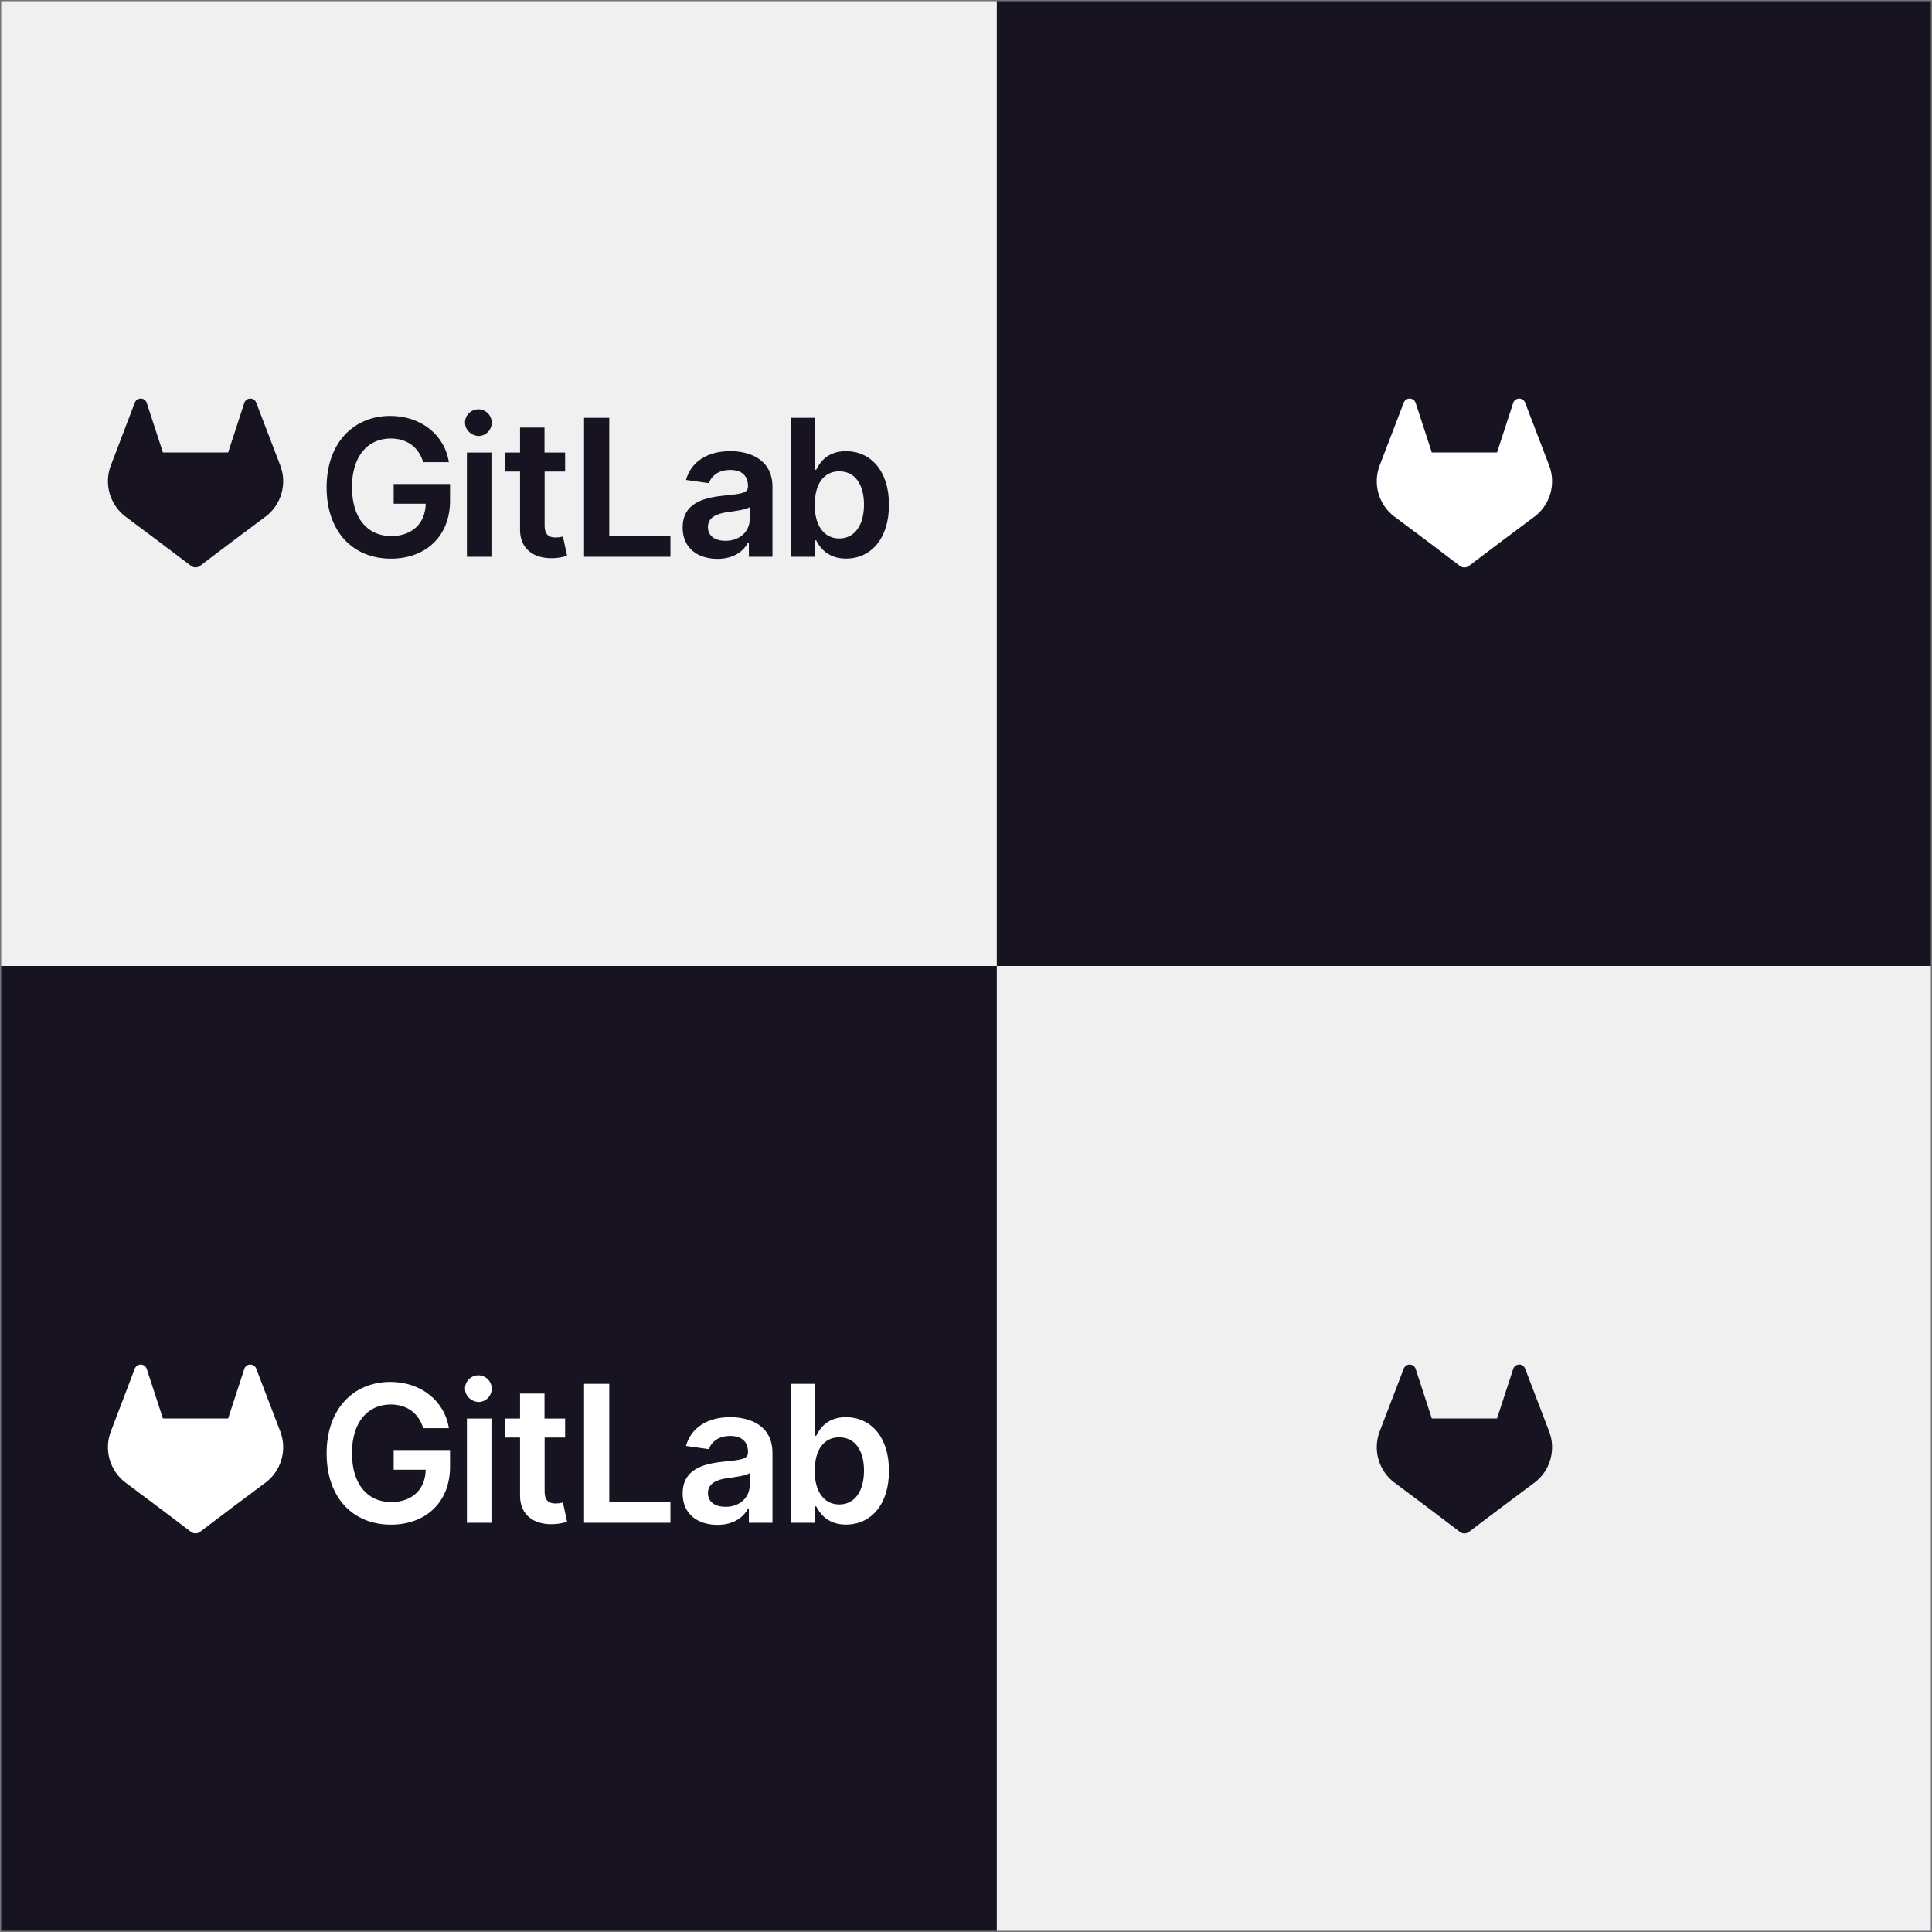
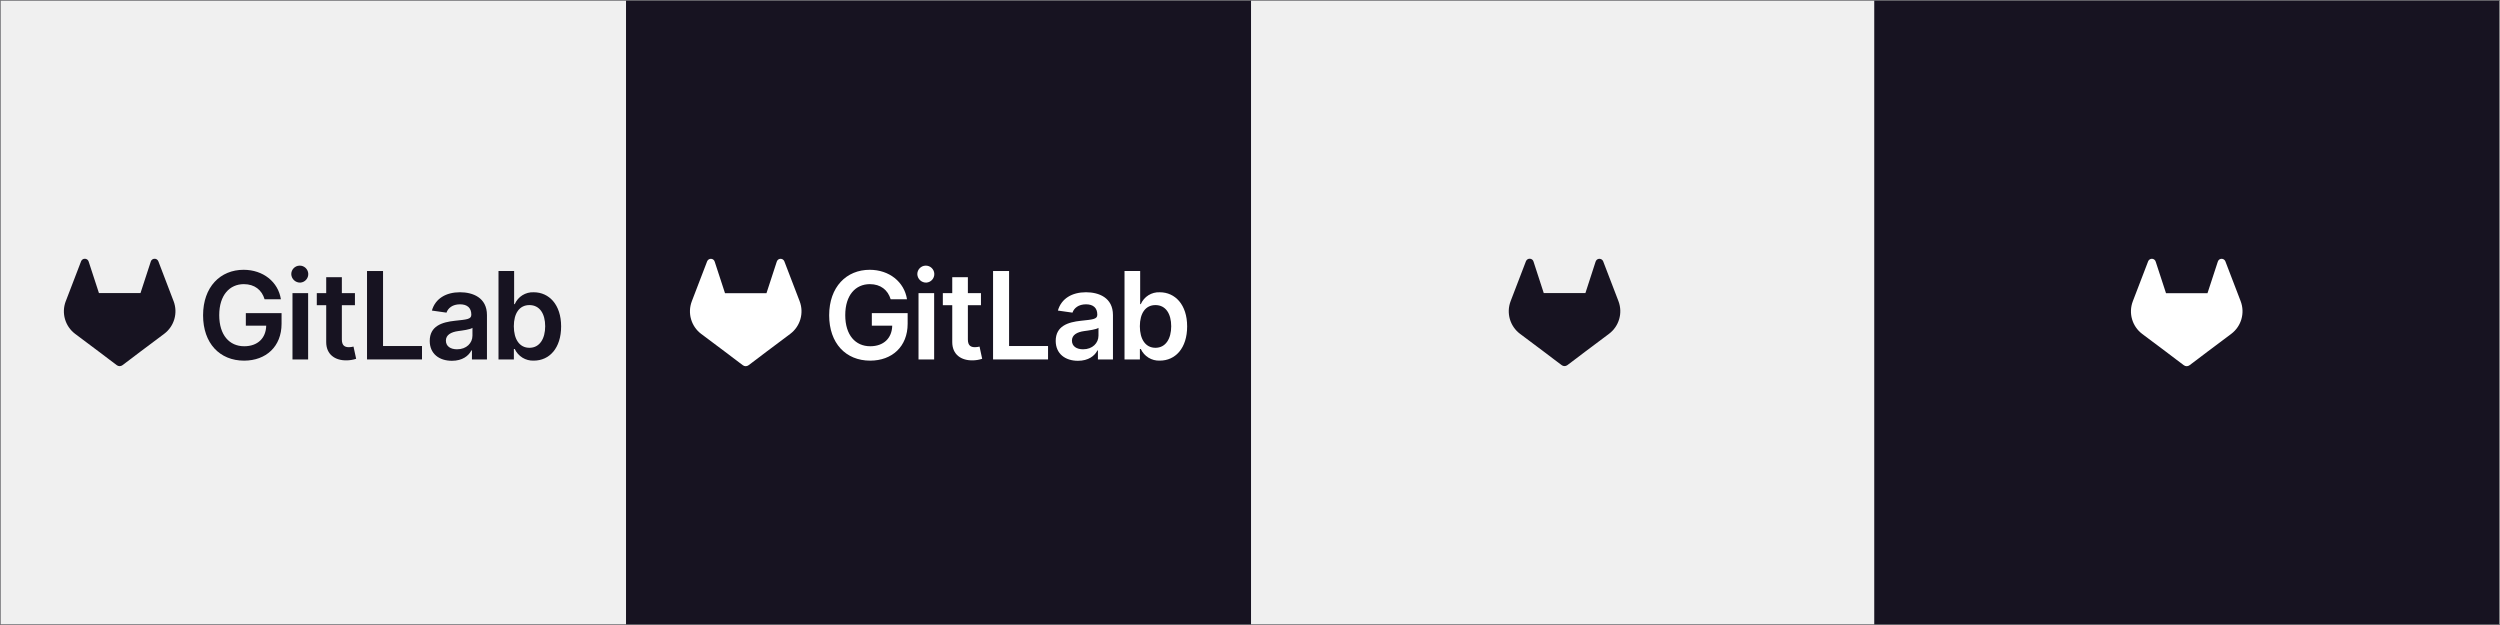
- <svg xmlns="http://www.w3.org/2000/svg" viewBox="0 0 1200 1200">
+ <svg xmlns="http://www.w3.org/2000/svg" viewBox="0 0 1200 300">
  <defs>
-     <style>.cls-1{fill:#171321}.cls-2{fill:#fff}</style>
+     <style>.cls-1{fill:#171321;}.cls-2{fill:#fff;}.cls-3{fill:#737477;}</style>
  </defs>
  <g id="Layer_2" data-name="Layer 2">
    <g id="DO_NOT_EXPORT" data-name="DO NOT EXPORT">
-       <path class="cls-1" d="M0 600h619.13v600H0zM619.13 0H1200v600H619.13z" />
-       <path class="cls-2" d="m174.07 889.07-.15-.39L159.1 850a3.82 3.82 0 0 0-1.53-1.84 3.91 3.91 0 0 0-4.56.25 3.9 3.9 0 0 0-1.32 2l-10 30.64h-40.5l-10-30.64a3.82 3.82 0 0 0-1.31-2 3.91 3.91 0 0 0-4.56-.25 3.82 3.82 0 0 0-1.55 1.84L69 888.68l-.15.39a27.53 27.53 0 0 0 9.13 31.81l.14.1 22.58 16.91 11.17 8.45 6.8 5.14a4.58 4.58 0 0 0 5.53 0l6.8-5.14 11.17-8.45 22.72-17h.05a27.53 27.53 0 0 0 9.13-31.82ZM262.86 887.07h15.93c-2.65-16.94-17.32-28.74-36.4-28.74-22.59 0-39.53 16.6-39.53 44.41 0 27.31 16.18 44.25 40 44.25 21.36 0 36.66-13.74 36.66-36v-10.35h-35v12.22h19.89c-.25 12.3-8.47 20.1-21.45 20.1-14.45 0-24.35-10.83-24.35-30.39s10.07-30.21 24-30.21c10.39 0 17.47 5.56 20.25 14.71ZM290 945.81h15.25v-64.73H290Zm7.67-75a8.3 8.3 0 1 0-8.85-8.25c.04 4.57 4 8.27 8.89 8.27ZM351 881.08h-12.8v-15.5H323v15.5h-9.19v11.8H323v36c-.09 12.18 8.76 18.16 20.22 17.82a30.78 30.78 0 0 0 9-1.51l-2.57-11.93a19 19 0 0 1-4.47.59c-3.83 0-6.91-1.35-6.91-7.5v-33.47H351ZM362.77 945.81h53.65V932.7h-38v-73.19h-15.65ZM445.63 947.11c10.16 0 16.22-4.76 19-10.19h.51v8.89h14.66v-43.32c0-17.11-13.94-22.25-26.29-22.25-13.61 0-24.06 6.07-27.43 17.87l14.24 2c1.52-4.42 5.82-8.22 13.27-8.22 7.08 0 11 3.63 11 10v.25c0 4.39-4.59 4.6-16 5.82C436 909.32 424 913.07 424 927.65c0 12.72 9.28 19.46 21.63 19.46Zm5-11.2c-6.37 0-10.92-2.91-10.92-8.52 0-5.85 5.1-8.3 11.93-9.27 4-.54 12-1.56 14-3.16v7.63c.01 7.21-5.81 13.32-14.99 13.32ZM491.06 945.81h15v-10.2h.88c2.4 4.72 7.42 11.34 18.54 11.34 15.26 0 26.68-12.1 26.68-33.42 0-21.57-11.76-33.29-26.72-33.29-11.42 0-16.18 6.87-18.5 11.55h-.63v-32.28h-15.25Zm15-32.36c0-12.56 5.39-20.69 15.21-20.69 10.15 0 15.38 8.63 15.38 20.69s-5.31 21-15.38 21c-9.78-.02-15.27-8.45-15.27-21Z" />
-       <path class="cls-1" d="m174.07 289.07-.15-.39L159.1 250a3.82 3.82 0 0 0-1.53-1.84 3.91 3.91 0 0 0-4.56.25 3.9 3.9 0 0 0-1.32 2l-10 30.64h-40.5l-10-30.64a3.82 3.82 0 0 0-1.31-2 3.91 3.91 0 0 0-4.56-.25 3.82 3.82 0 0 0-1.55 1.84L69 288.68l-.15.39a27.53 27.53 0 0 0 9.13 31.81l.14.1 22.58 16.91 11.17 8.45 6.8 5.14a4.58 4.58 0 0 0 5.53 0l6.8-5.14 11.17-8.45 22.72-17h.05a27.53 27.53 0 0 0 9.13-31.82ZM262.86 287.07h15.93c-2.65-16.94-17.32-28.74-36.4-28.74-22.59 0-39.53 16.6-39.53 44.41 0 27.31 16.18 44.25 40 44.25 21.36 0 36.66-13.74 36.66-36v-10.35h-35v12.22h19.89c-.25 12.3-8.47 20.1-21.45 20.1-14.45 0-24.35-10.83-24.35-30.39s10.07-30.21 24-30.21c10.39 0 17.47 5.56 20.25 14.71ZM290 345.81h15.25v-64.73H290Zm7.67-75a8.3 8.3 0 1 0-8.85-8.25c.04 4.57 4 8.27 8.89 8.27ZM351 281.08h-12.8v-15.5H323v15.5h-9.19v11.8H323v36c-.09 12.18 8.76 18.16 20.22 17.82a30.78 30.78 0 0 0 9-1.51l-2.57-11.93a19 19 0 0 1-4.47.59c-3.83 0-6.91-1.35-6.91-7.5v-33.47H351ZM362.77 345.81h53.65V332.7h-38v-73.19h-15.65ZM445.63 347.11c10.16 0 16.22-4.76 19-10.19h.51v8.89h14.66v-43.32c0-17.11-13.94-22.25-26.29-22.25-13.61 0-24.06 6.07-27.43 17.87l14.24 2c1.52-4.42 5.82-8.22 13.27-8.22 7.08 0 11 3.63 11 10v.25c0 4.39-4.59 4.6-16 5.82C436 309.32 424 313.07 424 327.65c0 12.72 9.28 19.46 21.63 19.46Zm5-11.2c-6.37 0-10.92-2.91-10.92-8.52 0-5.85 5.1-8.3 11.93-9.27 4-.54 12-1.56 14-3.16v7.63c.01 7.21-5.81 13.32-14.99 13.32ZM491.06 345.81h15v-10.2h.88c2.4 4.72 7.42 11.34 18.54 11.34 15.26 0 26.68-12.1 26.68-33.42 0-21.57-11.76-33.29-26.72-33.29-11.42 0-16.18 6.87-18.5 11.55h-.63v-32.28h-15.25Zm15-32.36c0-12.56 5.39-20.69 15.21-20.69 10.15 0 15.38 8.63 15.38 20.69s-5.31 21-15.38 21c-9.78-.02-15.27-8.45-15.27-21Z" />
-       <path class="cls-2" d="m962.2 289.07-.15-.39L947.23 250a3.86 3.86 0 0 0-1.52-1.84 3.92 3.92 0 0 0-4.57.25 3.82 3.82 0 0 0-1.31 2l-10 30.64h-40.5l-10-30.64a4 4 0 0 0-1.31-2 4 4 0 0 0-2.25-.86 4 4 0 0 0-2.32.61 3.75 3.75 0 0 0-1.52 1.84l-14.83 38.68-.15.39a27.53 27.53 0 0 0 9.13 31.81h.06l.13.1 22.58 16.91 11.15 8.49 6.8 5.14a4.59 4.59 0 0 0 5.54 0l6.79-5.14 11.17-8.45 22.72-17h.06a27.54 27.54 0 0 0 9.12-31.86Z" />
-       <path class="cls-1" d="m962.2 889.07-.15-.39L947.23 850a3.86 3.86 0 0 0-1.52-1.84 3.92 3.92 0 0 0-4.57.25 3.82 3.82 0 0 0-1.31 2l-10 30.64h-40.5l-10-30.64a4 4 0 0 0-1.31-2 4 4 0 0 0-2.25-.86 4 4 0 0 0-2.32.61 3.75 3.75 0 0 0-1.52 1.84l-14.83 38.68-.15.39a27.53 27.53 0 0 0 9.13 31.81h.06l.13.1 22.58 16.91 11.15 8.49 6.8 5.14a4.59 4.59 0 0 0 5.54 0l6.79-5.14 11.17-8.45 22.72-17h.06a27.54 27.54 0 0 0 9.12-31.86Z" />
-       <path d="M1199.25.75v1198.5H.75V.75h1198.5M1200 0H0v1200h1200V0Z" style="fill:#737477" />
+       <rect class="cls-1" x="300.49" width="300" height="300" />
+       <path class="cls-2" d="M383.84,144.62l-.07-.19-7.29-19a1.94,1.94,0,0,0-3-.78,2,2,0,0,0-.65,1l-4.92,15.07H348l-4.93-15.07a1.9,1.9,0,0,0-.64-1,2,2,0,0,0-1.11-.42,1.93,1.93,0,0,0-1.89,1.2l-7.29,19-.07.19a13.55,13.55,0,0,0,4.49,15.65l0,0,.07.05,11.11,8.32,5.49,4.16,3.35,2.52a2.25,2.25,0,0,0,2.72,0l3.35-2.52,5.49-4.16,11.17-8.37,0,0A13.55,13.55,0,0,0,383.84,144.62Z" />
+       <path class="cls-2" d="M427.52,143.64h7.84c-1.31-8.33-8.52-14.14-17.91-14.14-11.11,0-19.45,8.17-19.45,21.85,0,13.43,8,21.76,19.67,21.76,10.51,0,18-6.75,18-17.7v-5.1H418.48v6h9.79c-.13,6.06-4.17,9.89-10.55,9.89-7.11,0-12-5.33-12-14.94s4.95-14.87,11.81-14.87C422.67,136.4,426.15,139.14,427.52,143.64Z" />
+       <path class="cls-2" d="M440.89,172.53h7.5V140.69h-7.5Zm3.77-36.88a4.08,4.08,0,1,0-4.35-4.06A4.21,4.21,0,0,0,444.66,135.65Z" />
+       <path class="cls-2" d="M470.86,140.69h-6.28v-7.62h-7.5v7.62h-4.52v5.81h4.52v17.7c0,6,4.31,8.93,9.95,8.77a15,15,0,0,0,4.41-.75l-1.26-5.86a9.66,9.66,0,0,1-2.2.29c-1.89,0-3.4-.67-3.4-3.69V146.5h6.28Z" />
+       <path class="cls-2" d="M476.67,172.53h26.39v-6.44h-18.7v-36h-7.69Z" />
+       <path class="cls-2" d="M517.43,173.18c5,0,8-2.35,9.35-5H527v4.37h7.22V151.22c0-8.41-6.86-10.94-12.94-10.94-6.69,0-11.83,3-13.49,8.79l7,1c.74-2.17,2.86-4,6.52-4,3.49,0,5.39,1.78,5.39,4.91v.13c0,2.15-2.26,2.26-7.87,2.86-6.18.66-12.09,2.51-12.09,9.68C506.77,169.86,511.35,173.18,517.43,173.18Zm2.46-5.52c-3.13,0-5.36-1.43-5.36-4.18s2.5-4.09,5.86-4.56c2-.27,5.91-.77,6.88-1.56v3.75C527.27,164.66,524.41,167.66,519.89,167.66Z" />
+       <path class="cls-2" d="M539.77,172.53h7.38v-5h.44a9.6,9.6,0,0,0,9.12,5.57c7.5,0,13.12-6,13.12-16.43s-5.78-16.38-13.14-16.38a9.44,9.44,0,0,0-9.1,5.68h-.31V130.08h-7.51Zm7.36-15.92c0-6.17,2.66-10.17,7.48-10.17,5,0,7.57,4.25,7.57,10.17s-2.61,10.33-7.57,10.33C549.83,166.94,547.13,162.79,547.13,156.61Z" />
+       <path class="cls-1" d="M83.35,144.62l-.08-.19L76,125.4a1.88,1.88,0,0,0-.75-.9,1.93,1.93,0,0,0-2.89,1.1l-4.92,15.07H47.49L42.57,125.6a1.93,1.93,0,0,0-2.89-1.1,1.88,1.88,0,0,0-.75.9l-7.29,19-.08.19a13.55,13.55,0,0,0,4.49,15.65l0,0,.06.05,11.11,8.32,5.5,4.16,3.34,2.52a2.27,2.27,0,0,0,2.73,0l3.34-2.52,5.49-4.16,11.18-8.37,0,0A13.55,13.55,0,0,0,83.35,144.62Z" />
+       <path class="cls-1" d="M127,143.64h7.83c-1.3-8.33-8.52-14.14-17.91-14.14-11.11,0-19.44,8.17-19.44,21.85,0,13.43,8,21.76,19.67,21.76,10.51,0,18-6.75,18-17.7v-5.1H118v6h9.78c-.12,6.06-4.16,9.89-10.55,9.89-7.11,0-12-5.33-12-14.94s5-14.87,11.82-14.87C122.18,136.4,125.66,139.14,127,143.64Z" />
+       <path class="cls-1" d="M140.39,172.53h7.51V140.69h-7.51Zm3.78-36.88a4.08,4.08,0,1,0-4.36-4.06A4.21,4.21,0,0,0,144.17,135.65Z" />
+       <path class="cls-1" d="M170.37,140.69h-6.28v-7.62h-7.51v7.62h-4.52v5.81h4.52v17.7c0,6,4.31,8.93,9.95,8.77a15,15,0,0,0,4.42-.75l-1.27-5.86a9.47,9.47,0,0,1-2.19.29c-1.89,0-3.4-.67-3.4-3.69V146.5h6.28Z" />
+       <path class="cls-1" d="M176.17,172.53h26.39v-6.44h-18.7v-36h-7.69Z" />
+       <path class="cls-1" d="M216.93,173.18c5,0,8-2.35,9.35-5h.25v4.37h7.21V151.22c0-8.41-6.86-10.94-12.93-10.94-6.7,0-11.84,3-13.5,8.79l7,1c.75-2.17,2.86-4,6.53-4,3.48,0,5.39,1.78,5.39,4.91v.13c0,2.15-2.26,2.26-7.88,2.86-6.17.66-12.08,2.51-12.08,9.68C206.28,169.86,210.86,173.18,216.93,173.18Zm2.47-5.52c-3.13,0-5.37-1.43-5.37-4.18s2.51-4.09,5.87-4.56c2-.27,5.91-.77,6.88-1.56v3.75C226.78,164.66,223.92,167.66,219.4,167.66Z" />
+       <path class="cls-1" d="M239.28,172.53h7.38v-5h.43a9.61,9.61,0,0,0,9.12,5.57c7.51,0,13.13-6,13.13-16.43s-5.79-16.38-13.15-16.38a9.45,9.45,0,0,0-9.1,5.68h-.31V130.08h-7.5Zm7.36-15.92c0-6.17,2.65-10.17,7.48-10.17,5,0,7.57,4.25,7.57,10.17s-2.62,10.33-7.57,10.33C249.33,166.94,246.64,162.79,246.64,156.61Z" />
+       <rect class="cls-1" x="899.64" width="300" height="300" />
+       <path class="cls-2" d="M1075.53,144.62l-.07-.19-7.29-19a1.94,1.94,0,0,0-3-.78,1.9,1.9,0,0,0-.64,1l-4.93,15.07h-19.92l-4.93-15.07a1.9,1.9,0,0,0-.64-1,1.93,1.93,0,0,0-3,.78l-7.29,19-.07.19a13.55,13.55,0,0,0,4.49,15.65l0,0,.06.05,11.11,8.32,5.49,4.16,3.35,2.52a2.25,2.25,0,0,0,2.72,0l3.35-2.52,5.49-4.16,11.17-8.37,0,0A13.55,13.55,0,0,0,1075.53,144.62Z" />
+       <path class="cls-1" d="M776.88,144.62l-.07-.19-7.29-19a1.94,1.94,0,0,0-3-.78,2,2,0,0,0-.65,1L761,140.67H741L736.1,125.6a1.9,1.9,0,0,0-.64-1,2,2,0,0,0-1.11-.42,1.93,1.93,0,0,0-1.89,1.2l-7.29,19-.07.19a13.55,13.55,0,0,0,4.49,15.65l0,0,.07.05,11.11,8.32,5.49,4.16,3.35,2.52a2.25,2.25,0,0,0,2.72,0l3.35-2.52,5.49-4.16,11.17-8.37,0,0A13.55,13.55,0,0,0,776.88,144.62Z" />
+       <path class="cls-3" d="M1199.62.38V299.62H.38V.38H1199.62M1200,0H0V300H1200V0Z" />
    </g>
  </g>
</svg>
